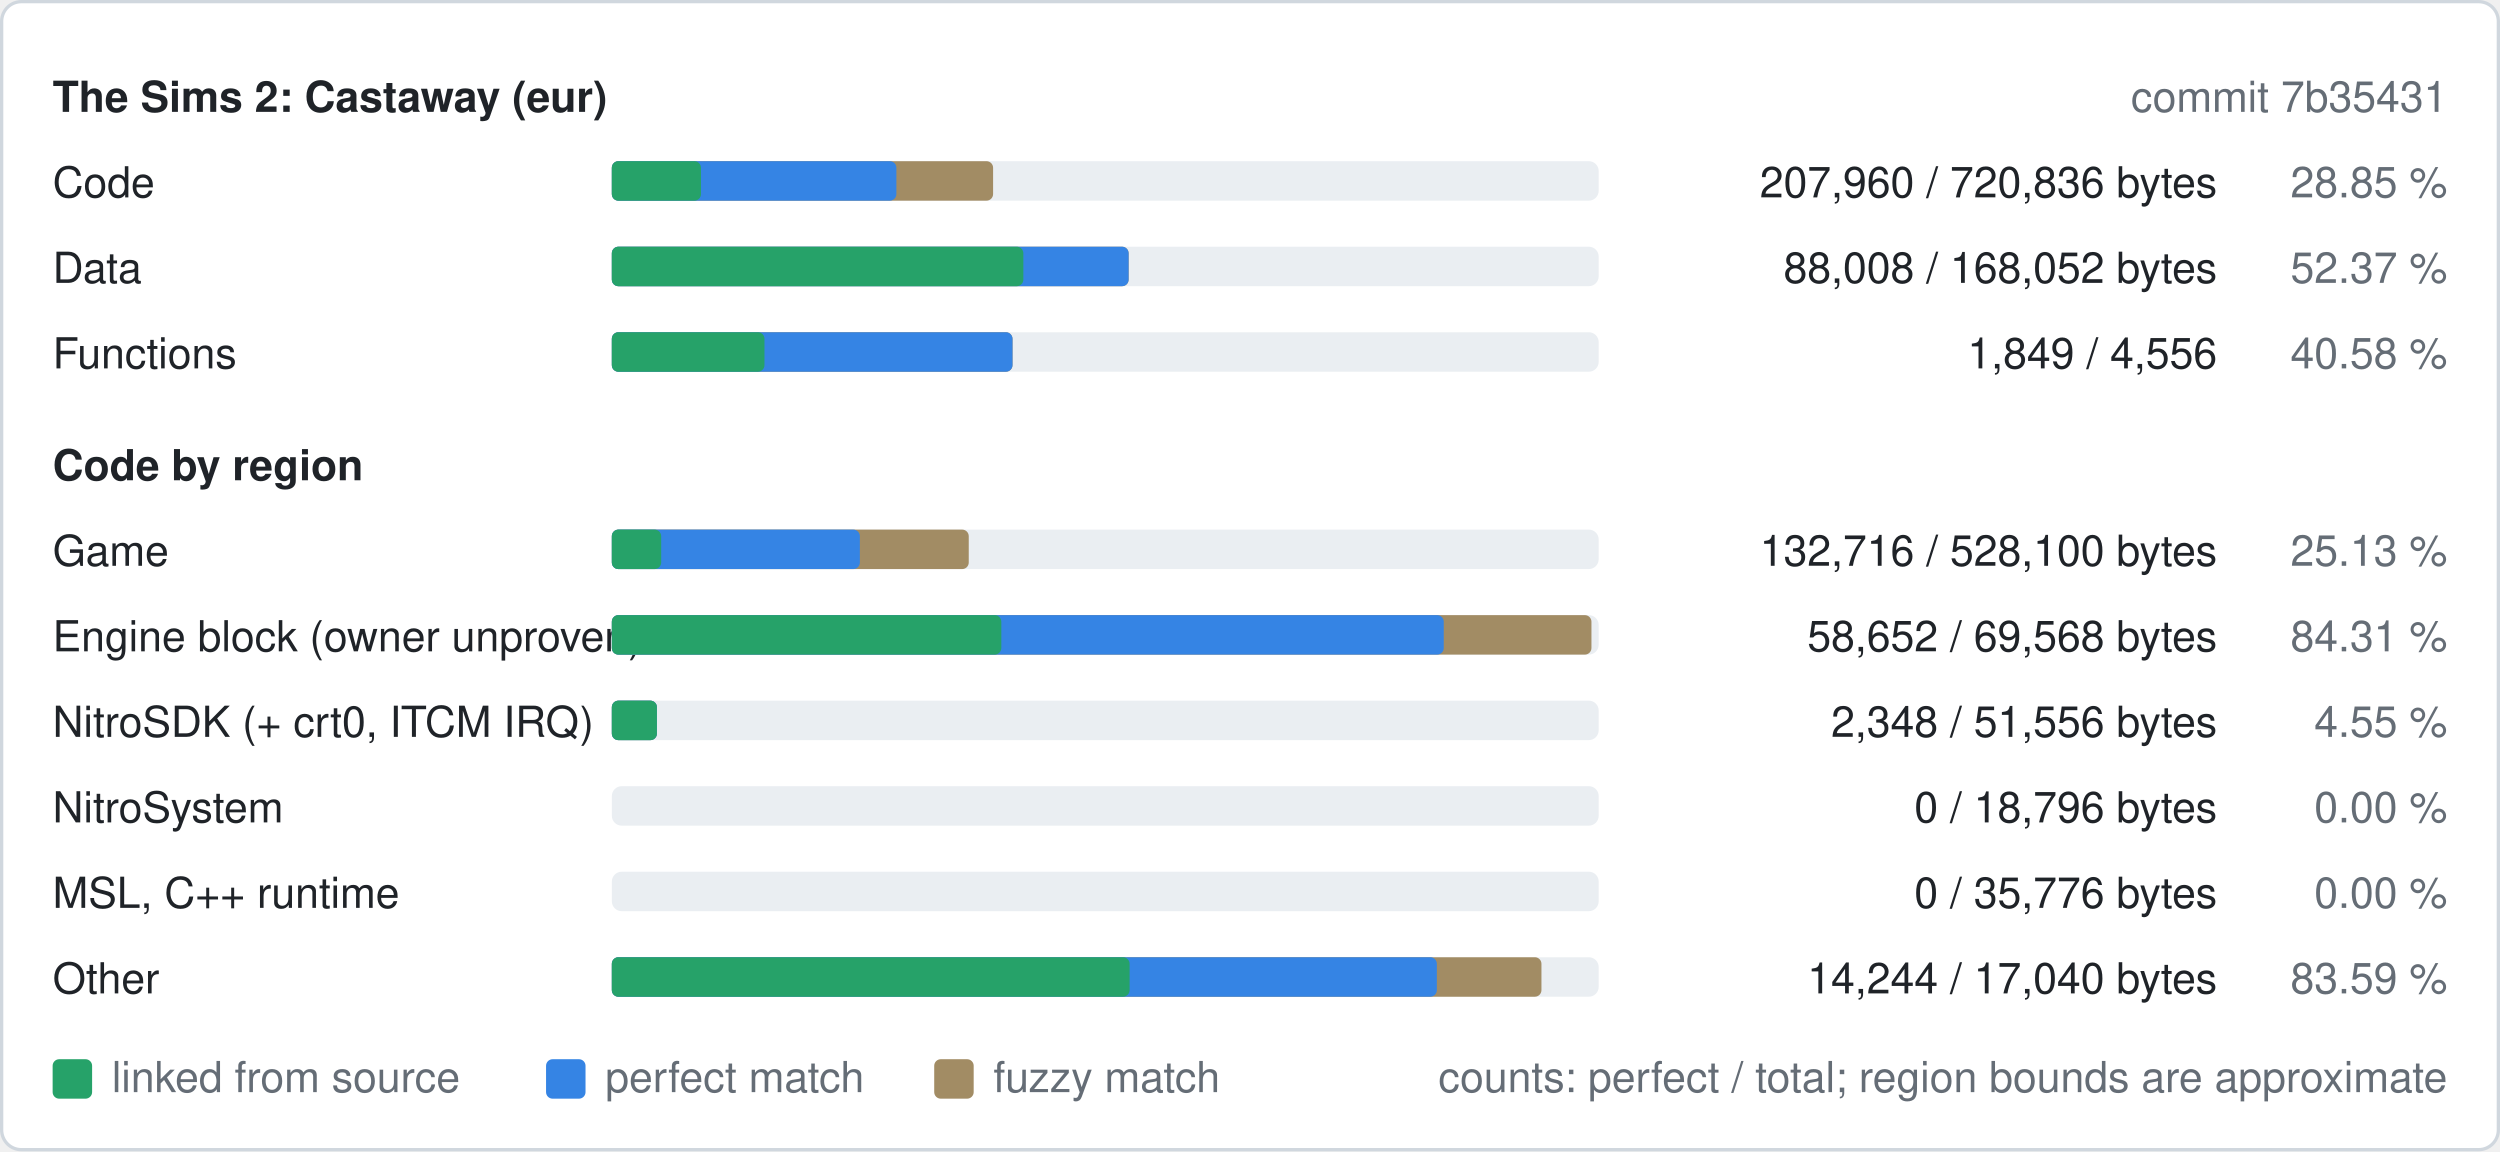
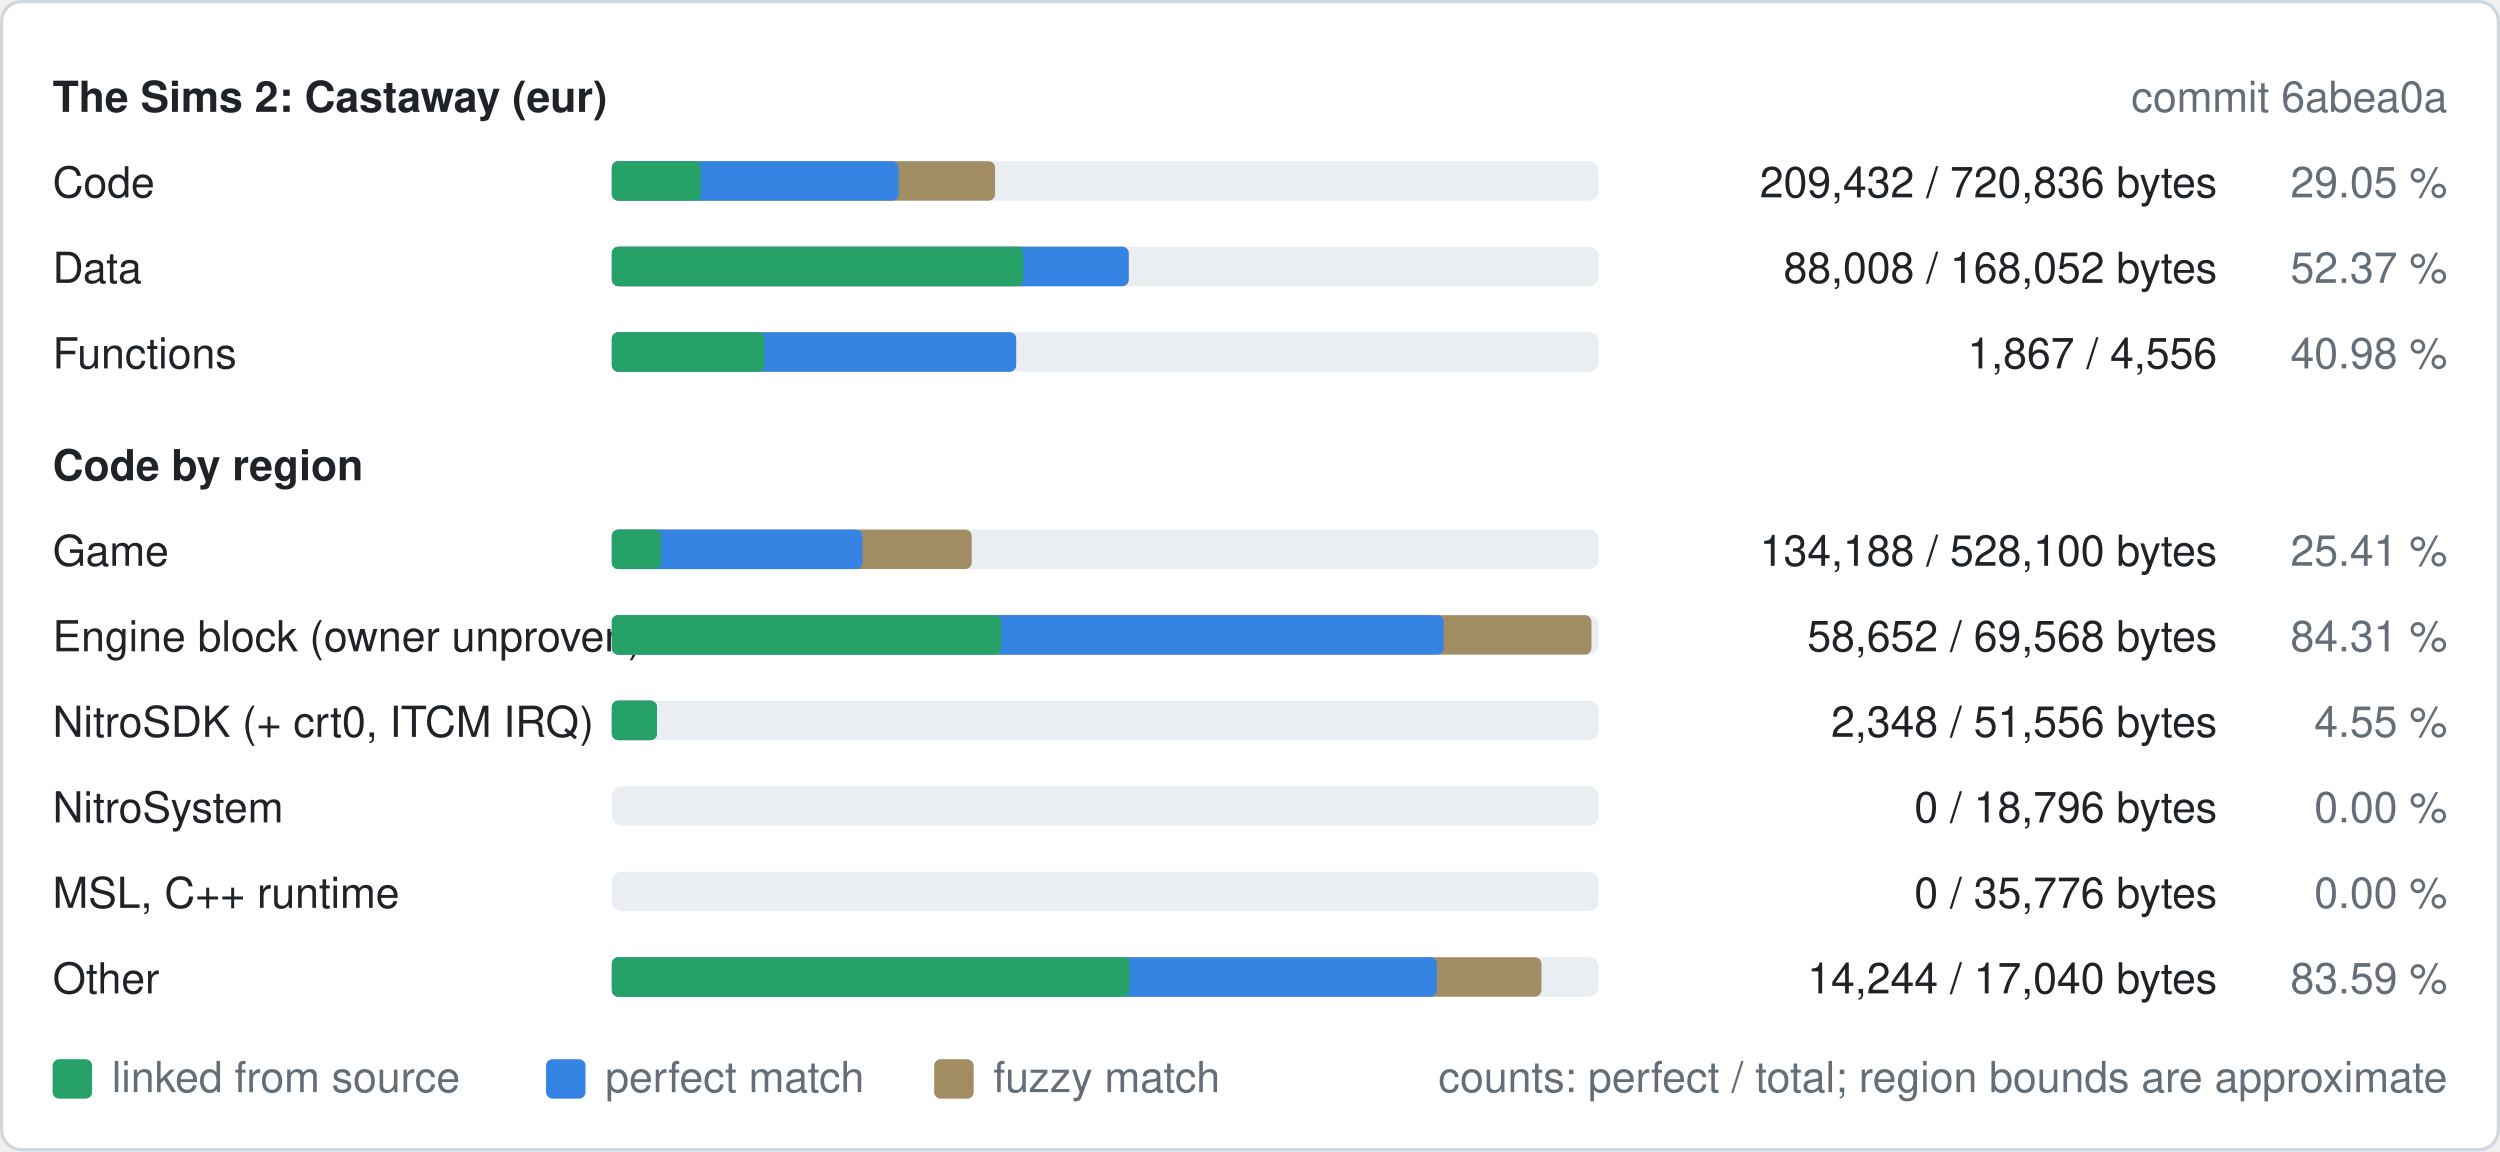
<svg xmlns="http://www.w3.org/2000/svg" width="760" height="350" viewBox="0 0 760 350" role="img" aria-label="Decompilation progress of eur">
  <style>
text{font-family:-apple-system,BlinkMacSystemFont,"Segoe UI",Helvetica,Arial,sans-serif;font-size:13px}
.b{font-weight:600}
.bg{fill:#ffffff;stroke:#d0d7de}.t{fill:#1f2328}.m{fill:#656d76}.track{fill:#eaeef2}.fuzzy{fill:#a28c64}.perfect{fill:#3584e4}.linked{fill:#26a269}
@media (prefers-color-scheme: dark){.bg{fill:#0d1117;stroke:#30363d}.t{fill:#e6edf3}.m{fill:#8d96a0}.track{fill:#21262d}.fuzzy{fill:#a28c64}.perfect{fill:#3584e4}.linked{fill:#2ec27e}}
</style>
  <rect class="bg" x="0.5" y="0.5" width="759" height="349" rx="6" />
  <text class="t b" x="16" y="34">The Sims 2: Castaway (eur)</text>
-   <text class="m" x="744" y="34" text-anchor="end">commit 7b35431</text>
+   <text class="m" x="744" y="34" text-anchor="end">commit 6abea0a</text>
  <text class="t" x="16" y="60">Code</text>
  <rect class="track" x="186" y="49" width="300" height="12" rx="3" />
-   <rect class="fuzzy" x="186" y="49" width="115.9" height="12" rx="2" />
-   <rect class="perfect" x="186" y="49" width="86.5" height="12" rx="2" />
+   <rect class="fuzzy" x="186" y="49" width="116.5" height="12" rx="2" />
+   <rect class="perfect" x="186" y="49" width="87.2" height="12" rx="2" />
  <rect class="linked" x="186" y="49" width="27.1" height="12" rx="2" />
-   <text class="t" x="674" y="60" text-anchor="end">207,960 / 720,836 bytes</text>
-   <text class="m" x="744" y="60" text-anchor="end">28.85 %</text>
+   <text class="t" x="674" y="60" text-anchor="end">209,432 / 720,836 bytes</text>
+   <text class="m" x="744" y="60" text-anchor="end">29.05 %</text>
  <text class="t" x="16" y="86">Data</text>
  <rect class="track" x="186" y="75" width="300" height="12" rx="3" />
  <rect class="fuzzy" x="186" y="75" width="157.1" height="12" rx="2" />
  <rect class="perfect" x="186" y="75" width="157.1" height="12" rx="2" />
  <rect class="linked" x="186" y="75" width="125.1" height="12" rx="2" />
  <text class="t" x="674" y="86" text-anchor="end">88,008 / 168,052 bytes</text>
  <text class="m" x="744" y="86" text-anchor="end">52.37 %</text>
  <text class="t" x="16" y="112">Functions</text>
  <rect class="track" x="186" y="101" width="300" height="12" rx="3" />
-   <rect class="fuzzy" x="186" y="101" width="121.8" height="12" rx="2" />
-   <rect class="perfect" x="186" y="101" width="121.8" height="12" rx="2" />
+   <rect class="fuzzy" x="186" y="101" width="122.9" height="12" rx="2" />
+   <rect class="perfect" x="186" y="101" width="122.9" height="12" rx="2" />
  <rect class="linked" x="186" y="101" width="46.4" height="12" rx="2" />
-   <text class="t" x="674" y="112" text-anchor="end">1,849 / 4,556</text>
-   <text class="m" x="744" y="112" text-anchor="end">40.58 %</text>
+   <text class="t" x="674" y="112" text-anchor="end">1,867 / 4,556</text>
+   <text class="m" x="744" y="112" text-anchor="end">40.98 %</text>
  <text class="t b" x="16" y="146">Code by region</text>
  <text class="t" x="16" y="172">Game</text>
  <rect class="track" x="186" y="161" width="300" height="12" rx="3" />
-   <rect class="fuzzy" x="186" y="161" width="108.5" height="12" rx="2" />
-   <rect class="perfect" x="186" y="161" width="75.4" height="12" rx="2" />
+   <rect class="fuzzy" x="186" y="161" width="109.4" height="12" rx="2" />
+   <rect class="perfect" x="186" y="161" width="76.2" height="12" rx="2" />
  <rect class="linked" x="186" y="161" width="15.0" height="12" rx="2" />
-   <text class="t" x="674" y="172" text-anchor="end">132,716 / 528,100 bytes</text>
-   <text class="m" x="744" y="172" text-anchor="end">25.13 %</text>
+   <text class="t" x="674" y="172" text-anchor="end">134,188 / 528,100 bytes</text>
+   <text class="m" x="744" y="172" text-anchor="end">25.41 %</text>
  <text class="t" x="16" y="198">Engine block (owner unproven)</text>
  <rect class="track" x="186" y="187" width="300" height="12" rx="3" />
  <rect class="fuzzy" x="186" y="187" width="297.8" height="12" rx="2" />
  <rect class="perfect" x="186" y="187" width="252.9" height="12" rx="2" />
  <rect class="linked" x="186" y="187" width="118.4" height="12" rx="2" />
  <text class="t" x="674" y="198" text-anchor="end">58,652 / 69,568 bytes</text>
  <text class="m" x="744" y="198" text-anchor="end">84.31 %</text>
  <text class="t" x="16" y="224">NitroSDK (+ crt0, ITCM IRQ)</text>
  <rect class="track" x="186" y="213" width="300" height="12" rx="3" />
  <rect class="fuzzy" x="186" y="213" width="13.7" height="12" rx="2" />
  <rect class="perfect" x="186" y="213" width="13.7" height="12" rx="2" />
  <rect class="linked" x="186" y="213" width="13.7" height="12" rx="2" />
  <text class="t" x="674" y="224" text-anchor="end">2,348 / 51,556 bytes</text>
  <text class="m" x="744" y="224" text-anchor="end">4.55 %</text>
  <text class="t" x="16" y="250">NitroSystem</text>
  <rect class="track" x="186" y="239" width="300" height="12" rx="3" />
  <text class="t" x="674" y="250" text-anchor="end">0 / 18,796 bytes</text>
  <text class="m" x="744" y="250" text-anchor="end">0.00 %</text>
  <text class="t" x="16" y="276">MSL, C++ runtime</text>
  <rect class="track" x="186" y="265" width="300" height="12" rx="3" />
  <text class="t" x="674" y="276" text-anchor="end">0 / 35,776 bytes</text>
  <text class="m" x="744" y="276" text-anchor="end">0.00 %</text>
  <text class="t" x="16" y="302">Other</text>
  <rect class="track" x="186" y="291" width="300" height="12" rx="3" />
  <rect class="fuzzy" x="186" y="291" width="282.6" height="12" rx="2" />
  <rect class="perfect" x="186" y="291" width="250.8" height="12" rx="2" />
  <rect class="linked" x="186" y="291" width="157.4" height="12" rx="2" />
  <text class="t" x="674" y="302" text-anchor="end">14,244 / 17,040 bytes</text>
  <text class="m" x="744" y="302" text-anchor="end">83.59 %</text>
  <rect class="linked" x="16" y="322" width="12" height="12" rx="2" />
  <text class="m" x="34" y="332">linked from source</text>
  <rect class="perfect" x="166" y="322" width="12" height="12" rx="2" />
  <text class="m" x="184" y="332">perfect match</text>
  <rect class="fuzzy" x="284" y="322" width="12" height="12" rx="2" />
  <text class="m" x="302" y="332">fuzzy match</text>
  <text class="m" x="744" y="332" text-anchor="end">counts: perfect / total; region bounds are approximate</text>
</svg>
